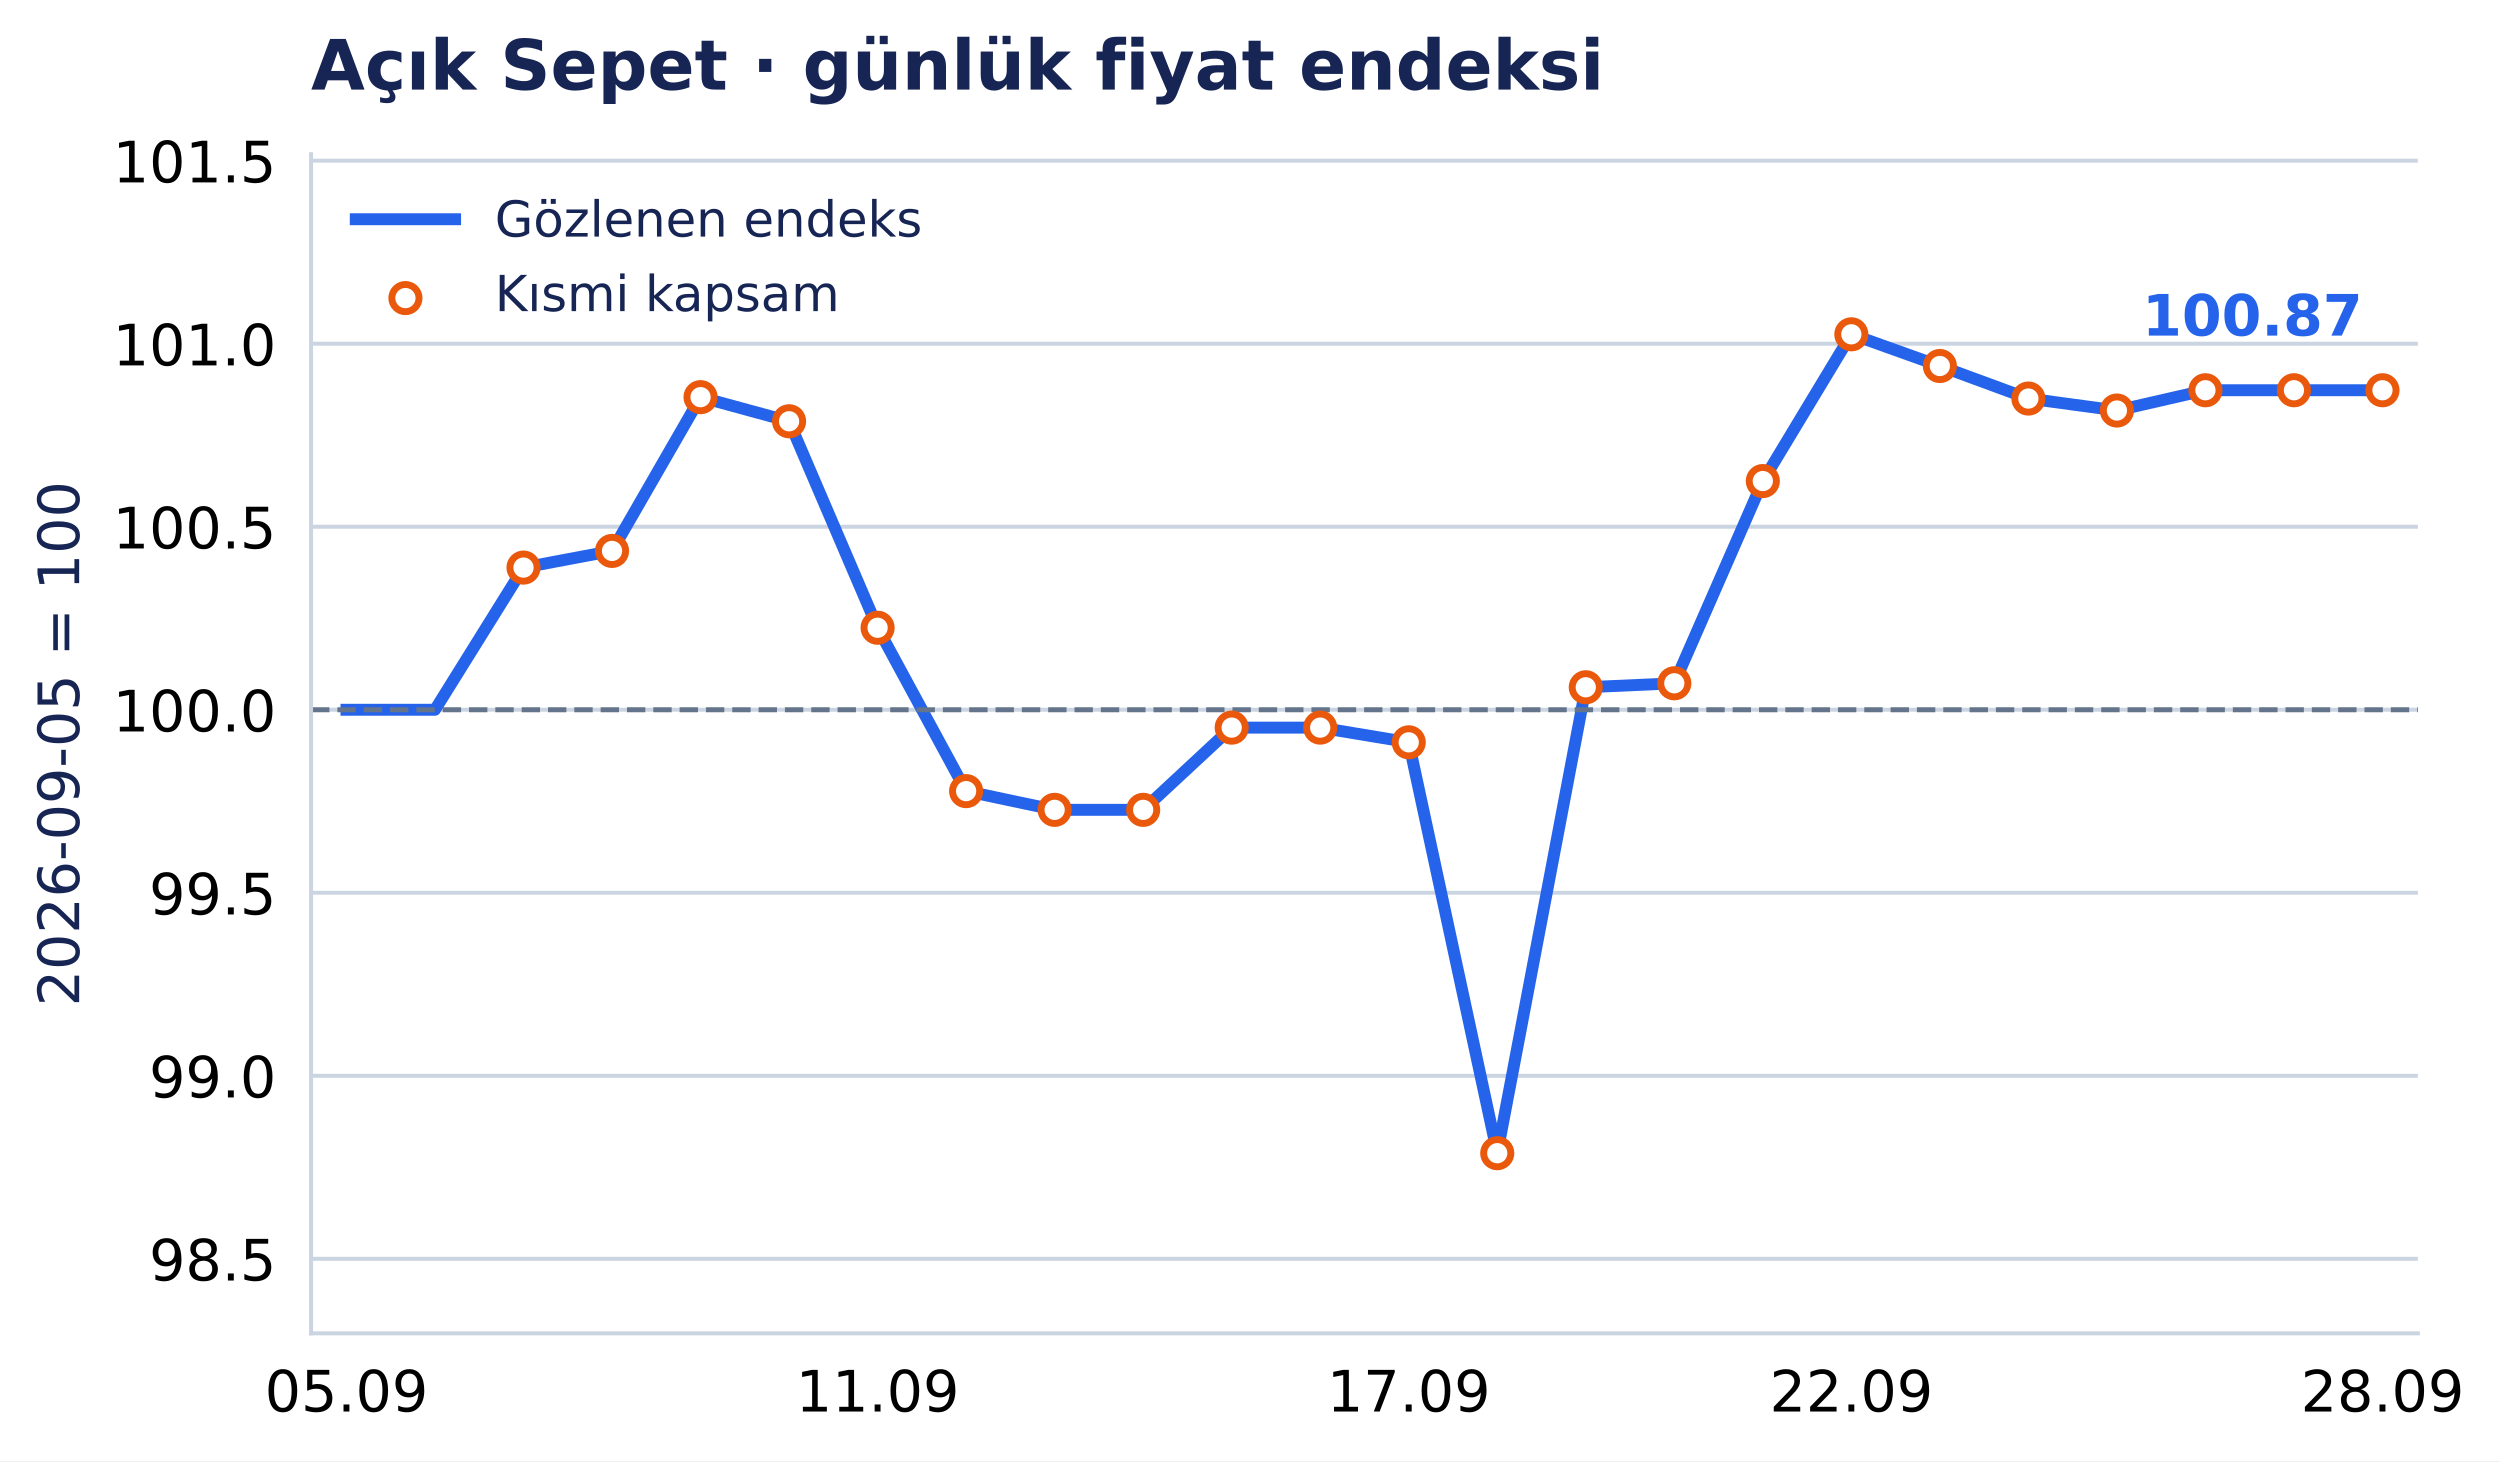
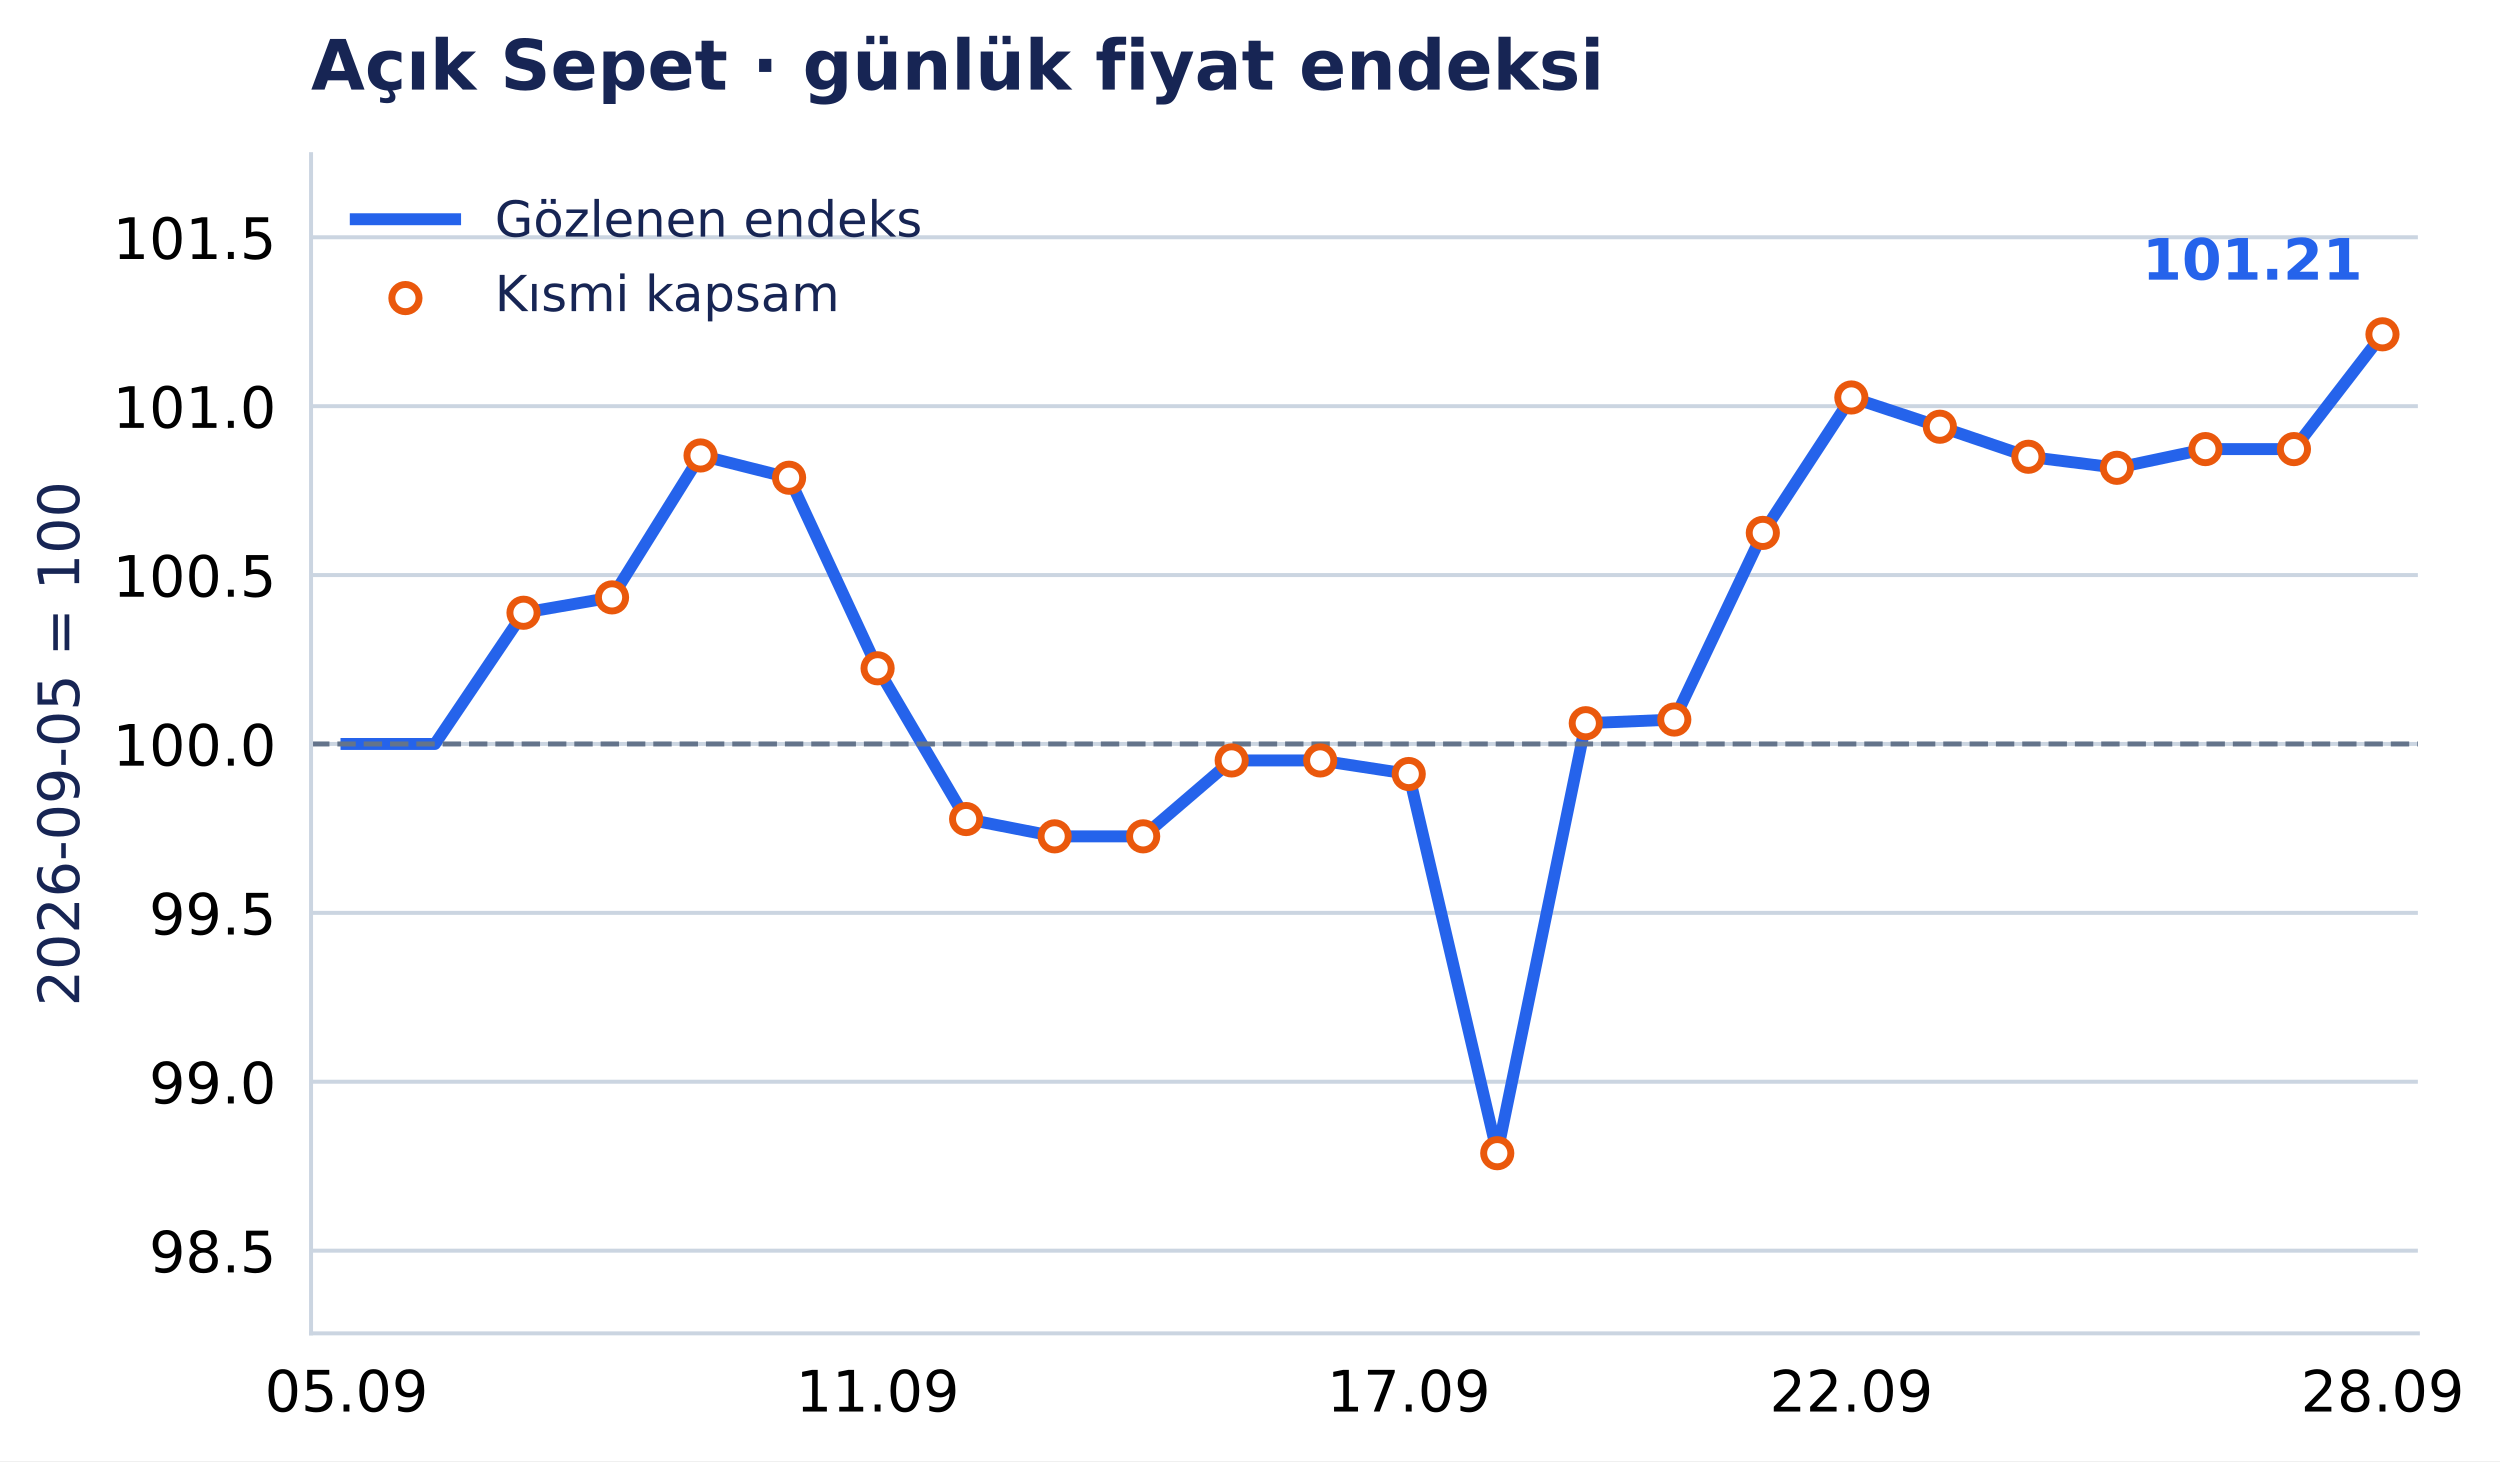
<svg xmlns="http://www.w3.org/2000/svg" xmlns:xlink="http://www.w3.org/1999/xlink" width="503.307pt" height="294.135pt" viewBox="0 0 503.307 294.135" version="1.1">
  <defs>
    <style type="text/css">*{stroke-linejoin: round; stroke-linecap: butt}</style>
  </defs>
  <g id="figure_1">
    <g id="patch_1">
      <path d="M 0 294.135 L 503.307 294.135 L 503.307 0 L 0 0 z " style="fill: #ffffff" />
    </g>
    <g id="axes_1">
      <g id="patch_2">
        <path d="M 62.622 268.435 L 486.775 268.435 L 486.775 31.035 L 62.622 31.035 z " style="fill: #ffffff" />
      </g>
      <g id="matplotlib.axis_1">
        <g id="xtick_1">
          <g id="line2d_1" />
          <g id="text_1">
            <text style="font-size: 11.5px; font-family: 'DejaVu Sans', 'Bitstream Vera Sans', 'Computer Modern Sans Serif', 'Lucida Grande', 'Verdana', 'Geneva', 'Lucid', 'Arial', 'Helvetica', 'Avant Garde', sans-serif; text-anchor: middle" x="69.751" y="284.172" transform="rotate(-0 69.75095 284.172)">05.09</text>
          </g>
        </g>
        <g id="xtick_2">
          <g id="line2d_2" />
          <g id="text_2">
            <text style="font-size: 11.5px; font-family: 'DejaVu Sans', 'Bitstream Vera Sans', 'Computer Modern Sans Serif', 'Lucida Grande', 'Verdana', 'Geneva', 'Lucid', 'Arial', 'Helvetica', 'Avant Garde', sans-serif; text-anchor: middle" x="176.68" y="284.172" transform="rotate(-0 176.6801 284.172)">11.09</text>
          </g>
        </g>
        <g id="xtick_3">
          <g id="line2d_3" />
          <g id="text_3">
            <text style="font-size: 11.5px; font-family: 'DejaVu Sans', 'Bitstream Vera Sans', 'Computer Modern Sans Serif', 'Lucida Grande', 'Verdana', 'Geneva', 'Lucid', 'Arial', 'Helvetica', 'Avant Garde', sans-serif; text-anchor: middle" x="283.609" y="284.172" transform="rotate(-0 283.6092 284.172)">17.09</text>
          </g>
        </g>
        <g id="xtick_4">
          <g id="line2d_4" />
          <g id="text_4">
            <text style="font-size: 11.5px; font-family: 'DejaVu Sans', 'Bitstream Vera Sans', 'Computer Modern Sans Serif', 'Lucida Grande', 'Verdana', 'Geneva', 'Lucid', 'Arial', 'Helvetica', 'Avant Garde', sans-serif; text-anchor: middle" x="372.717" y="284.172" transform="rotate(-0 372.7169 284.172)">22.09</text>
          </g>
        </g>
        <g id="xtick_5">
          <g id="line2d_5" />
          <g id="text_5">
            <text style="font-size: 11.5px; font-family: 'DejaVu Sans', 'Bitstream Vera Sans', 'Computer Modern Sans Serif', 'Lucida Grande', 'Verdana', 'Geneva', 'Lucid', 'Arial', 'Helvetica', 'Avant Garde', sans-serif; text-anchor: middle" x="479.646" y="284.172" transform="rotate(-0 479.646 284.172)">28.09</text>
          </g>
        </g>
      </g>
      <g id="matplotlib.axis_2">
        <g id="ytick_1">
          <g id="line2d_6">
-             <path d="M 62.622 253.425 L 486.775 253.425 " clip-path="url(#p177f2438cf)" style="fill: none; stroke: #cbd5e1; stroke-width: 0.8; stroke-linecap: square" />
+             <path d="M 62.622 251.785 L 486.775 251.785 " clip-path="url(#p177f2438cf)" style="fill: none; stroke: #cbd5e1; stroke-width: 0.8; stroke-linecap: square" />
          </g>
          <g id="line2d_7" />
          <g id="text_6">
-             <text style="font-size: 11.5px; font-family: 'DejaVu Sans', 'Bitstream Vera Sans', 'Computer Modern Sans Serif', 'Lucida Grande', 'Verdana', 'Geneva', 'Lucid', 'Arial', 'Helvetica', 'Avant Garde', sans-serif; text-anchor: end" x="55.622" y="257.794" transform="rotate(-0 55.62234 257.7937)">98.5</text>
+             <text style="font-size: 11.5px; font-family: 'DejaVu Sans', 'Bitstream Vera Sans', 'Computer Modern Sans Serif', 'Lucida Grande', 'Verdana', 'Geneva', 'Lucid', 'Arial', 'Helvetica', 'Avant Garde', sans-serif; text-anchor: end" x="55.622" y="256.154" transform="rotate(-0 55.62234 256.1537)">98.5</text>
          </g>
        </g>
        <g id="ytick_2">
          <g id="line2d_8">
-             <path d="M 62.622 216.58 L 486.775 216.58 " clip-path="url(#p177f2438cf)" style="fill: none; stroke: #cbd5e1; stroke-width: 0.8; stroke-linecap: square" />
+             <path d="M 62.622 217.782 L 486.775 217.782 " clip-path="url(#p177f2438cf)" style="fill: none; stroke: #cbd5e1; stroke-width: 0.8; stroke-linecap: square" />
          </g>
          <g id="line2d_9" />
          <g id="text_7">
-             <text style="font-size: 11.5px; font-family: 'DejaVu Sans', 'Bitstream Vera Sans', 'Computer Modern Sans Serif', 'Lucida Grande', 'Verdana', 'Geneva', 'Lucid', 'Arial', 'Helvetica', 'Avant Garde', sans-serif; text-anchor: end" x="55.622" y="220.948" transform="rotate(-0 55.62234 220.9483)">99.0</text>
+             <text style="font-size: 11.5px; font-family: 'DejaVu Sans', 'Bitstream Vera Sans', 'Computer Modern Sans Serif', 'Lucida Grande', 'Verdana', 'Geneva', 'Lucid', 'Arial', 'Helvetica', 'Avant Garde', sans-serif; text-anchor: end" x="55.622" y="222.151" transform="rotate(-0 55.62234 222.1505)">99.0</text>
          </g>
        </g>
        <g id="ytick_3">
          <g id="line2d_10">
-             <path d="M 62.622 179.734 L 486.775 179.734 " clip-path="url(#p177f2438cf)" style="fill: none; stroke: #cbd5e1; stroke-width: 0.8; stroke-linecap: square" />
+             <path d="M 62.622 183.779 L 486.775 183.779 " clip-path="url(#p177f2438cf)" style="fill: none; stroke: #cbd5e1; stroke-width: 0.8; stroke-linecap: square" />
          </g>
          <g id="line2d_11" />
          <g id="text_8">
-             <text style="font-size: 11.5px; font-family: 'DejaVu Sans', 'Bitstream Vera Sans', 'Computer Modern Sans Serif', 'Lucida Grande', 'Verdana', 'Geneva', 'Lucid', 'Arial', 'Helvetica', 'Avant Garde', sans-serif; text-anchor: end" x="55.622" y="184.103" transform="rotate(-0 55.62234 184.1029)">99.5</text>
+             <text style="font-size: 11.5px; font-family: 'DejaVu Sans', 'Bitstream Vera Sans', 'Computer Modern Sans Serif', 'Lucida Grande', 'Verdana', 'Geneva', 'Lucid', 'Arial', 'Helvetica', 'Avant Garde', sans-serif; text-anchor: end" x="55.622" y="188.147" transform="rotate(-0 55.62234 188.1473)">99.5</text>
          </g>
        </g>
        <g id="ytick_4">
          <g id="line2d_12">
-             <path d="M 62.622 142.889 L 486.775 142.889 " clip-path="url(#p177f2438cf)" style="fill: none; stroke: #cbd5e1; stroke-width: 0.8; stroke-linecap: square" />
+             <path d="M 62.622 149.775 L 486.775 149.775 " clip-path="url(#p177f2438cf)" style="fill: none; stroke: #cbd5e1; stroke-width: 0.8; stroke-linecap: square" />
          </g>
          <g id="line2d_13" />
          <g id="text_9">
-             <text style="font-size: 11.5px; font-family: 'DejaVu Sans', 'Bitstream Vera Sans', 'Computer Modern Sans Serif', 'Lucida Grande', 'Verdana', 'Geneva', 'Lucid', 'Arial', 'Helvetica', 'Avant Garde', sans-serif; text-anchor: end" x="55.622" y="147.257" transform="rotate(-0 55.62234 147.2575)">100.0</text>
+             <text style="font-size: 11.5px; font-family: 'DejaVu Sans', 'Bitstream Vera Sans', 'Computer Modern Sans Serif', 'Lucida Grande', 'Verdana', 'Geneva', 'Lucid', 'Arial', 'Helvetica', 'Avant Garde', sans-serif; text-anchor: end" x="55.622" y="154.144" transform="rotate(-0 55.62234 154.1441)">100.0</text>
          </g>
        </g>
        <g id="ytick_5">
          <g id="line2d_14">
-             <path d="M 62.622 106.043 L 486.775 106.043 " clip-path="url(#p177f2438cf)" style="fill: none; stroke: #cbd5e1; stroke-width: 0.8; stroke-linecap: square" />
+             <path d="M 62.622 115.772 L 486.775 115.772 " clip-path="url(#p177f2438cf)" style="fill: none; stroke: #cbd5e1; stroke-width: 0.8; stroke-linecap: square" />
          </g>
          <g id="line2d_15" />
          <g id="text_10">
-             <text style="font-size: 11.5px; font-family: 'DejaVu Sans', 'Bitstream Vera Sans', 'Computer Modern Sans Serif', 'Lucida Grande', 'Verdana', 'Geneva', 'Lucid', 'Arial', 'Helvetica', 'Avant Garde', sans-serif; text-anchor: end" x="55.622" y="110.412" transform="rotate(-0 55.62234 110.412)">100.5</text>
+             <text style="font-size: 11.5px; font-family: 'DejaVu Sans', 'Bitstream Vera Sans', 'Computer Modern Sans Serif', 'Lucida Grande', 'Verdana', 'Geneva', 'Lucid', 'Arial', 'Helvetica', 'Avant Garde', sans-serif; text-anchor: end" x="55.622" y="120.141" transform="rotate(-0 55.62234 120.1409)">100.5</text>
          </g>
        </g>
        <g id="ytick_6">
          <g id="line2d_16">
-             <path d="M 62.622 69.198 L 486.775 69.198 " clip-path="url(#p177f2438cf)" style="fill: none; stroke: #cbd5e1; stroke-width: 0.8; stroke-linecap: square" />
+             <path d="M 62.622 81.769 L 486.775 81.769 " clip-path="url(#p177f2438cf)" style="fill: none; stroke: #cbd5e1; stroke-width: 0.8; stroke-linecap: square" />
          </g>
          <g id="line2d_17" />
          <g id="text_11">
-             <text style="font-size: 11.5px; font-family: 'DejaVu Sans', 'Bitstream Vera Sans', 'Computer Modern Sans Serif', 'Lucida Grande', 'Verdana', 'Geneva', 'Lucid', 'Arial', 'Helvetica', 'Avant Garde', sans-serif; text-anchor: end" x="55.622" y="73.567" transform="rotate(-0 55.62234 73.56664)">101.0</text>
+             <text style="font-size: 11.5px; font-family: 'DejaVu Sans', 'Bitstream Vera Sans', 'Computer Modern Sans Serif', 'Lucida Grande', 'Verdana', 'Geneva', 'Lucid', 'Arial', 'Helvetica', 'Avant Garde', sans-serif; text-anchor: end" x="55.622" y="86.138" transform="rotate(-0 55.62234 86.13774)">101.0</text>
          </g>
        </g>
        <g id="ytick_7">
          <g id="line2d_18">
-             <path d="M 62.622 32.353 L 486.775 32.353 " clip-path="url(#p177f2438cf)" style="fill: none; stroke: #cbd5e1; stroke-width: 0.8; stroke-linecap: square" />
+             <path d="M 62.622 47.766 L 486.775 47.766 " clip-path="url(#p177f2438cf)" style="fill: none; stroke: #cbd5e1; stroke-width: 0.8; stroke-linecap: square" />
          </g>
          <g id="line2d_19" />
          <g id="text_12">
-             <text style="font-size: 11.5px; font-family: 'DejaVu Sans', 'Bitstream Vera Sans', 'Computer Modern Sans Serif', 'Lucida Grande', 'Verdana', 'Geneva', 'Lucid', 'Arial', 'Helvetica', 'Avant Garde', sans-serif; text-anchor: end" x="55.622" y="36.721" transform="rotate(-0 55.62234 36.72123)">101.5</text>
+             <text style="font-size: 11.5px; font-family: 'DejaVu Sans', 'Bitstream Vera Sans', 'Computer Modern Sans Serif', 'Lucida Grande', 'Verdana', 'Geneva', 'Lucid', 'Arial', 'Helvetica', 'Avant Garde', sans-serif; text-anchor: end" x="55.622" y="52.135" transform="rotate(-0 55.62234 52.13455)">101.5</text>
          </g>
        </g>
        <g id="text_13">
          <text style="font-size: 11.5px; font-family: 'DejaVu Sans', 'Bitstream Vera Sans', 'Computer Modern Sans Serif', 'Lucida Grande', 'Verdana', 'Geneva', 'Lucid', 'Arial', 'Helvetica', 'Avant Garde', sans-serif; text-anchor: middle; fill: #172554" x="15.937" y="149.735" transform="rotate(-90 15.93731 149.7347)">2026-09-05 = 100</text>
        </g>
      </g>
      <g id="line2d_20">
-         <path d="M 69.751 142.889 L 87.572 142.889 L 105.394 114.267 L 123.216 110.914 L 141.037 79.957 L 158.859 84.813 L 176.68 126.382 L 194.502 159.27 L 212.323 163.043 L 230.145 163.043 L 247.966 146.485 L 265.788 146.485 L 283.609 149.447 L 301.431 232.165 L 319.252 138.364 L 337.074 137.561 L 354.895 96.847 L 372.717 67.304 L 390.538 73.686 L 408.36 80.237 L 426.181 82.647 L 444.003 78.564 L 461.824 78.564 L 479.646 78.564 " clip-path="url(#p177f2438cf)" style="fill: none; stroke: #2563eb; stroke-width: 2.4; stroke-linecap: square" />
+         <path d="M 69.751 149.775 L 87.572 149.775 L 105.394 123.362 L 123.216 120.268 L 141.037 91.698 L 158.859 96.18 L 176.68 134.542 L 194.502 164.893 L 212.323 168.375 L 230.145 168.375 L 247.966 153.094 L 265.788 153.094 L 283.609 155.828 L 301.431 232.165 L 319.252 145.6 L 337.074 144.859 L 354.895 107.285 L 372.717 80.021 L 390.538 85.911 L 408.36 91.956 L 426.181 94.18 L 444.003 90.413 L 461.824 90.413 L 479.646 67.304 " clip-path="url(#p177f2438cf)" style="fill: none; stroke: #2563eb; stroke-width: 2.4; stroke-linecap: square" />
      </g>
      <g id="line2d_21">
-         <path d="M 62.622 142.889 L 486.775 142.889 " clip-path="url(#p177f2438cf)" style="fill: none; stroke-dasharray: 3.7,1.6; stroke-dashoffset: 0; stroke: #64748b" />
+         <path d="M 62.622 149.775 L 486.775 149.775 " clip-path="url(#p177f2438cf)" style="fill: none; stroke-dasharray: 3.7,1.6; stroke-dashoffset: 0; stroke: #64748b" />
      </g>
      <g id="patch_3">
        <path d="M 62.622 268.435 L 62.622 31.035 " style="fill: none; stroke: #cbd5e1; stroke-width: 0.8; stroke-linejoin: miter; stroke-linecap: square" />
      </g>
      <g id="patch_4">
        <path d="M 62.622 268.435 L 486.775 268.435 " style="fill: none; stroke: #cbd5e1; stroke-width: 0.8; stroke-linejoin: miter; stroke-linecap: square" />
      </g>
      <g id="PathCollection_1">
        <defs>
          <path id="m3957c04aab" d="M 0 2.739 C 0.726 2.739 1.423 2.45 1.936 1.936 C 2.45 1.423 2.739 0.726 2.739 0 C 2.739 -0.726 2.45 -1.423 1.936 -1.936 C 1.423 -2.45 0.726 -2.739 0 -2.739 C -0.726 -2.739 -1.423 -2.45 -1.936 -1.936 C -2.45 -1.423 -2.739 -0.726 -2.739 0 C -2.739 0.726 -2.45 1.423 -1.936 1.936 C -1.423 2.45 -0.726 2.739 0 2.739 z " style="stroke: #ea580c; stroke-width: 1.4" />
        </defs>
        <g clip-path="url(#p177f2438cf)">
-           <use xlink:href="#m3957c04aab" x="105.394" y="114.267" style="fill: #ffffff; stroke: #ea580c; stroke-width: 1.4" />
-           <use xlink:href="#m3957c04aab" x="123.216" y="110.914" style="fill: #ffffff; stroke: #ea580c; stroke-width: 1.4" />
-           <use xlink:href="#m3957c04aab" x="141.037" y="79.957" style="fill: #ffffff; stroke: #ea580c; stroke-width: 1.4" />
-           <use xlink:href="#m3957c04aab" x="158.859" y="84.813" style="fill: #ffffff; stroke: #ea580c; stroke-width: 1.4" />
-           <use xlink:href="#m3957c04aab" x="176.68" y="126.382" style="fill: #ffffff; stroke: #ea580c; stroke-width: 1.4" />
-           <use xlink:href="#m3957c04aab" x="194.502" y="159.27" style="fill: #ffffff; stroke: #ea580c; stroke-width: 1.4" />
-           <use xlink:href="#m3957c04aab" x="212.323" y="163.043" style="fill: #ffffff; stroke: #ea580c; stroke-width: 1.4" />
-           <use xlink:href="#m3957c04aab" x="230.145" y="163.043" style="fill: #ffffff; stroke: #ea580c; stroke-width: 1.4" />
-           <use xlink:href="#m3957c04aab" x="247.966" y="146.485" style="fill: #ffffff; stroke: #ea580c; stroke-width: 1.4" />
-           <use xlink:href="#m3957c04aab" x="265.788" y="146.485" style="fill: #ffffff; stroke: #ea580c; stroke-width: 1.4" />
-           <use xlink:href="#m3957c04aab" x="283.609" y="149.447" style="fill: #ffffff; stroke: #ea580c; stroke-width: 1.4" />
+           <use xlink:href="#m3957c04aab" x="105.394" y="123.362" style="fill: #ffffff; stroke: #ea580c; stroke-width: 1.4" />
+           <use xlink:href="#m3957c04aab" x="123.216" y="120.268" style="fill: #ffffff; stroke: #ea580c; stroke-width: 1.4" />
+           <use xlink:href="#m3957c04aab" x="141.037" y="91.698" style="fill: #ffffff; stroke: #ea580c; stroke-width: 1.4" />
+           <use xlink:href="#m3957c04aab" x="158.859" y="96.18" style="fill: #ffffff; stroke: #ea580c; stroke-width: 1.4" />
+           <use xlink:href="#m3957c04aab" x="176.68" y="134.542" style="fill: #ffffff; stroke: #ea580c; stroke-width: 1.4" />
+           <use xlink:href="#m3957c04aab" x="194.502" y="164.893" style="fill: #ffffff; stroke: #ea580c; stroke-width: 1.4" />
+           <use xlink:href="#m3957c04aab" x="212.323" y="168.375" style="fill: #ffffff; stroke: #ea580c; stroke-width: 1.4" />
+           <use xlink:href="#m3957c04aab" x="230.145" y="168.375" style="fill: #ffffff; stroke: #ea580c; stroke-width: 1.4" />
+           <use xlink:href="#m3957c04aab" x="247.966" y="153.094" style="fill: #ffffff; stroke: #ea580c; stroke-width: 1.4" />
+           <use xlink:href="#m3957c04aab" x="265.788" y="153.094" style="fill: #ffffff; stroke: #ea580c; stroke-width: 1.4" />
+           <use xlink:href="#m3957c04aab" x="283.609" y="155.828" style="fill: #ffffff; stroke: #ea580c; stroke-width: 1.4" />
          <use xlink:href="#m3957c04aab" x="301.431" y="232.165" style="fill: #ffffff; stroke: #ea580c; stroke-width: 1.4" />
-           <use xlink:href="#m3957c04aab" x="319.252" y="138.364" style="fill: #ffffff; stroke: #ea580c; stroke-width: 1.4" />
-           <use xlink:href="#m3957c04aab" x="337.074" y="137.561" style="fill: #ffffff; stroke: #ea580c; stroke-width: 1.4" />
-           <use xlink:href="#m3957c04aab" x="354.895" y="96.847" style="fill: #ffffff; stroke: #ea580c; stroke-width: 1.4" />
-           <use xlink:href="#m3957c04aab" x="372.717" y="67.304" style="fill: #ffffff; stroke: #ea580c; stroke-width: 1.4" />
-           <use xlink:href="#m3957c04aab" x="390.538" y="73.686" style="fill: #ffffff; stroke: #ea580c; stroke-width: 1.4" />
-           <use xlink:href="#m3957c04aab" x="408.36" y="80.237" style="fill: #ffffff; stroke: #ea580c; stroke-width: 1.4" />
-           <use xlink:href="#m3957c04aab" x="426.181" y="82.647" style="fill: #ffffff; stroke: #ea580c; stroke-width: 1.4" />
-           <use xlink:href="#m3957c04aab" x="444.003" y="78.564" style="fill: #ffffff; stroke: #ea580c; stroke-width: 1.4" />
-           <use xlink:href="#m3957c04aab" x="461.824" y="78.564" style="fill: #ffffff; stroke: #ea580c; stroke-width: 1.4" />
-           <use xlink:href="#m3957c04aab" x="479.646" y="78.564" style="fill: #ffffff; stroke: #ea580c; stroke-width: 1.4" />
+           <use xlink:href="#m3957c04aab" x="319.252" y="145.6" style="fill: #ffffff; stroke: #ea580c; stroke-width: 1.4" />
+           <use xlink:href="#m3957c04aab" x="337.074" y="144.859" style="fill: #ffffff; stroke: #ea580c; stroke-width: 1.4" />
+           <use xlink:href="#m3957c04aab" x="354.895" y="107.285" style="fill: #ffffff; stroke: #ea580c; stroke-width: 1.4" />
+           <use xlink:href="#m3957c04aab" x="372.717" y="80.021" style="fill: #ffffff; stroke: #ea580c; stroke-width: 1.4" />
+           <use xlink:href="#m3957c04aab" x="390.538" y="85.911" style="fill: #ffffff; stroke: #ea580c; stroke-width: 1.4" />
+           <use xlink:href="#m3957c04aab" x="408.36" y="91.956" style="fill: #ffffff; stroke: #ea580c; stroke-width: 1.4" />
+           <use xlink:href="#m3957c04aab" x="426.181" y="94.18" style="fill: #ffffff; stroke: #ea580c; stroke-width: 1.4" />
+           <use xlink:href="#m3957c04aab" x="444.003" y="90.413" style="fill: #ffffff; stroke: #ea580c; stroke-width: 1.4" />
+           <use xlink:href="#m3957c04aab" x="461.824" y="90.413" style="fill: #ffffff; stroke: #ea580c; stroke-width: 1.4" />
+           <use xlink:href="#m3957c04aab" x="479.646" y="67.304" style="fill: #ffffff; stroke: #ea580c; stroke-width: 1.4" />
        </g>
      </g>
      <g id="text_14">
-         <text style="font-weight: 700; font-size: 11.5px; font-family: 'DejaVu Sans', 'Bitstream Vera Sans', 'Computer Modern Sans Serif', 'Lucida Grande', 'Verdana', 'Geneva', 'Lucid', 'Arial', 'Helvetica', 'Avant Garde', sans-serif; text-anchor: end; fill: #2563eb" x="475.646" y="67.564" transform="rotate(-0 475.646 67.56409)">100.87</text>
+         <text style="font-weight: 700; font-size: 11.5px; font-family: 'DejaVu Sans', 'Bitstream Vera Sans', 'Computer Modern Sans Serif', 'Lucida Grande', 'Verdana', 'Geneva', 'Lucid', 'Arial', 'Helvetica', 'Avant Garde', sans-serif; text-anchor: end; fill: #2563eb" x="475.646" y="56.304" transform="rotate(-0 475.646 56.30413)">101.21</text>
      </g>
      <g id="text_15">
        <text style="font-weight: 700; font-size: 14px; font-family: 'DejaVu Sans', 'Bitstream Vera Sans', 'Computer Modern Sans Serif', 'Lucida Grande', 'Verdana', 'Geneva', 'Lucid', 'Arial', 'Helvetica', 'Avant Garde', sans-serif; text-anchor: start; fill: #172554" x="62.622" y="18.035" transform="rotate(-0 62.62234 18.03469)">Açık Sepet · günlük fiyat endeksi</text>
      </g>
      <g id="legend_1">
        <g id="line2d_22">
          <path d="M 71.622 44.133 L 81.622 44.133 L 91.622 44.133 " style="fill: none; stroke: #2563eb; stroke-width: 2.4; stroke-linecap: square" />
        </g>
        <g id="text_16">
          <text style="font-size: 10px; font-family: 'DejaVu Sans', 'Bitstream Vera Sans', 'Computer Modern Sans Serif', 'Lucida Grande', 'Verdana', 'Geneva', 'Lucid', 'Arial', 'Helvetica', 'Avant Garde', sans-serif; text-anchor: start; fill: #172554" x="99.622" y="47.633" transform="rotate(-0 99.62234 47.63312)">Gözlenen endeks</text>
        </g>
        <g id="PathCollection_2">
          <g>
            <use xlink:href="#m3957c04aab" x="81.622" y="60.009" style="fill: #ffffff; stroke: #ea580c; stroke-width: 1.4" />
          </g>
        </g>
        <g id="text_17">
          <text style="font-size: 10px; font-family: 'DejaVu Sans', 'Bitstream Vera Sans', 'Computer Modern Sans Serif', 'Lucida Grande', 'Verdana', 'Geneva', 'Lucid', 'Arial', 'Helvetica', 'Avant Garde', sans-serif; text-anchor: start; fill: #172554" x="99.622" y="62.634" transform="rotate(-0 99.62234 62.63391)">Kısmi kapsam</text>
        </g>
      </g>
    </g>
  </g>
  <defs>
    <clipPath id="p177f2438cf">
      <rect x="62.622" y="31.035" width="424.152" height="237.4" />
    </clipPath>
  </defs>
</svg>
